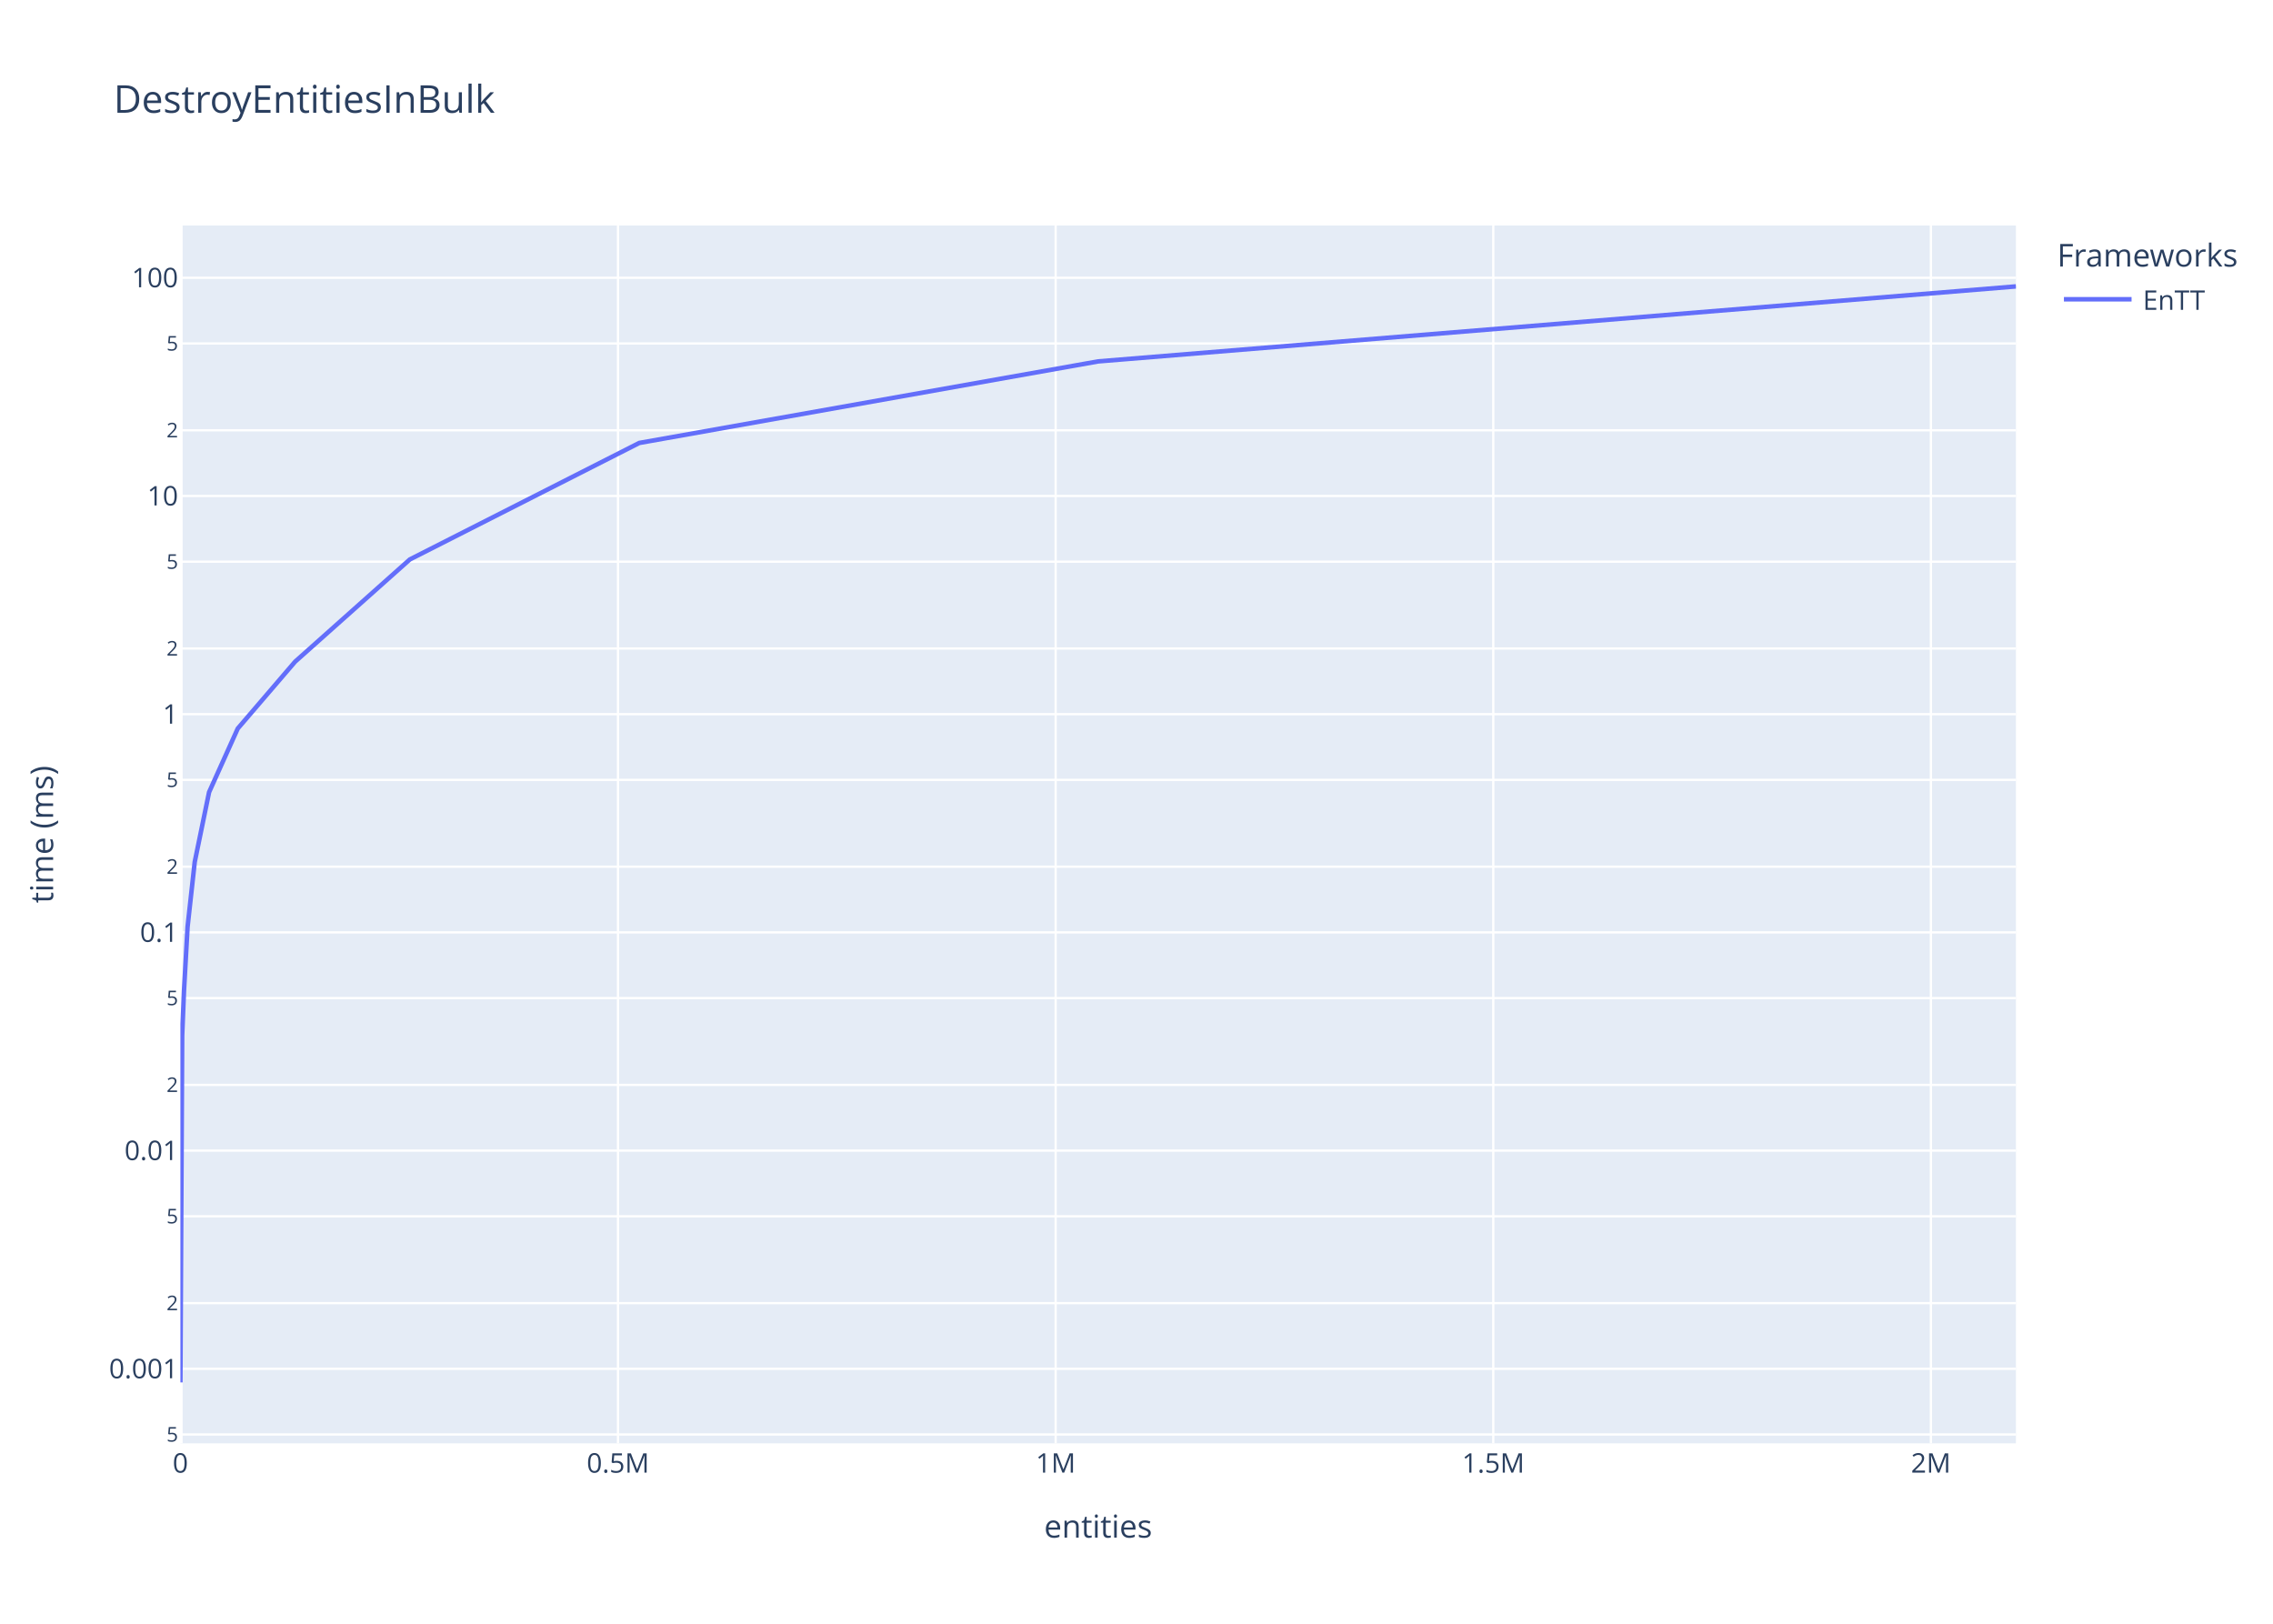
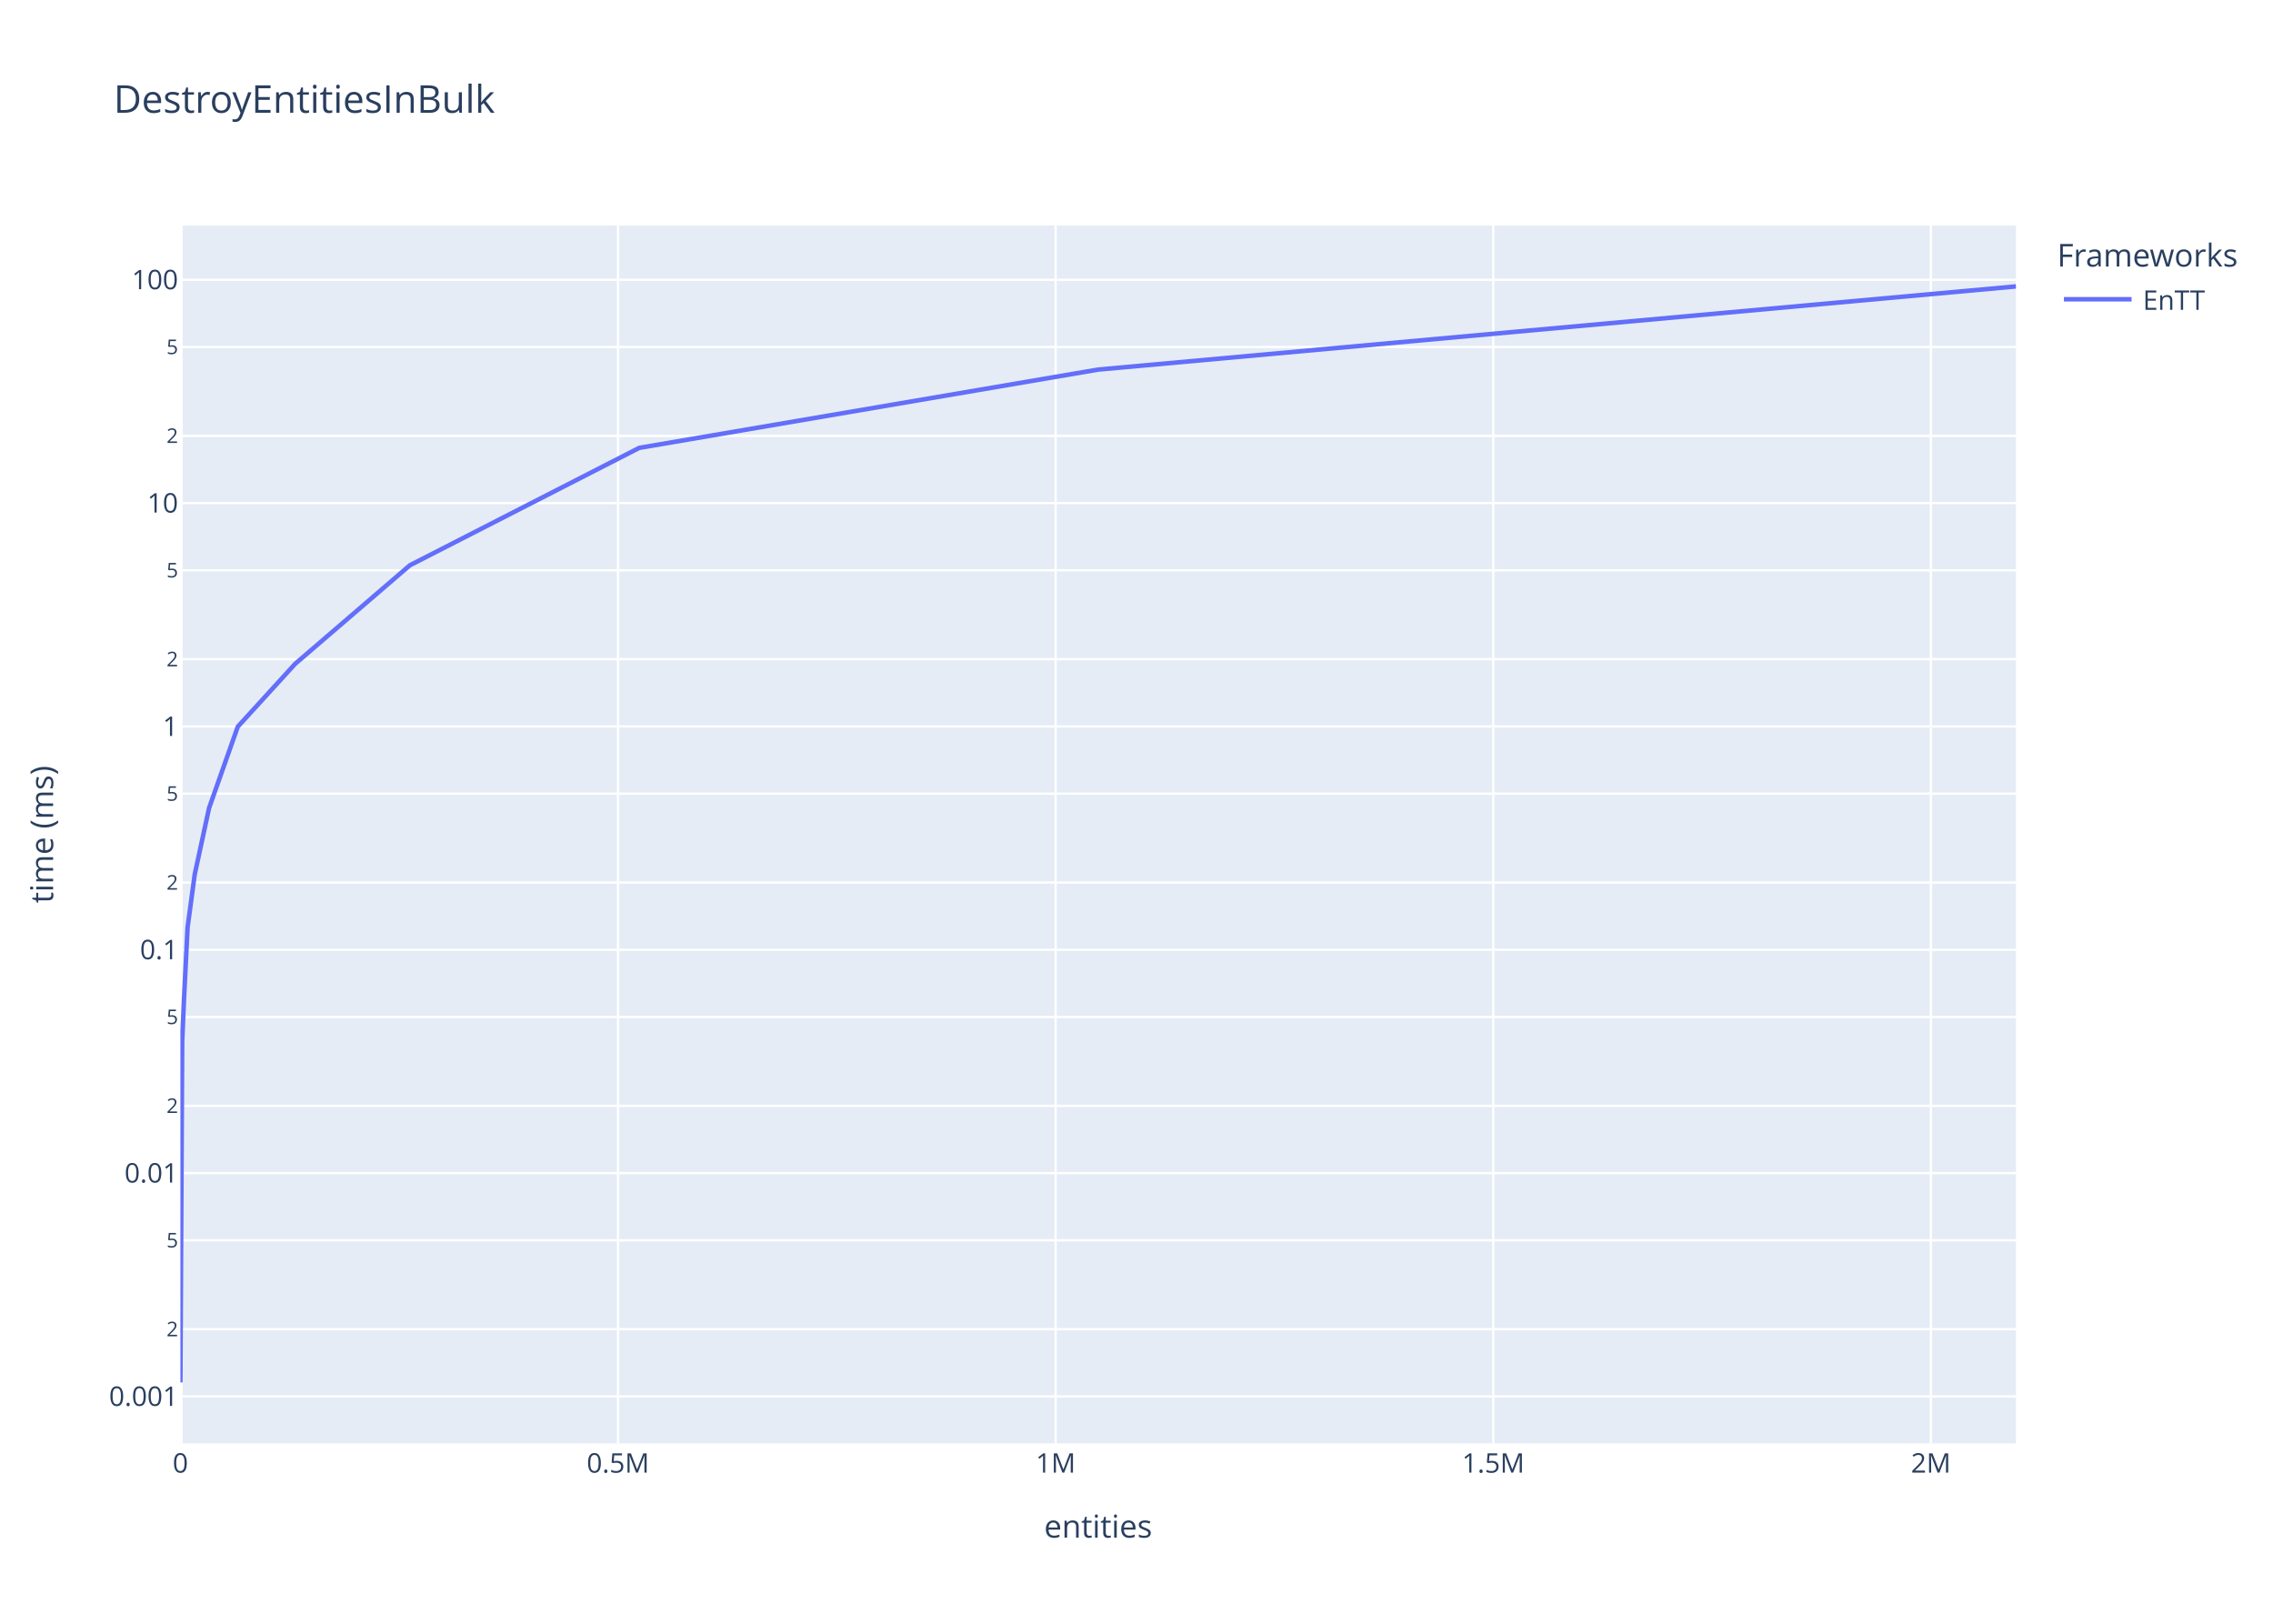
<svg xmlns="http://www.w3.org/2000/svg" class="main-svg" width="1008" height="720" style="" viewBox="0 0 1008 720">
  <rect x="0" y="0" width="1008" height="720" style="fill: rgb(255, 255, 255); fill-opacity: 1;" />
-   <defs id="defs-45cda4">
+   <defs id="defs-5a57a3">
    <g class="clips">
-       <clipPath id="clip45cda4xyplot" class="plotclip">
+       <clipPath id="clip5a57a3xyplot" class="plotclip">
        <rect width="814" height="540" />
      </clipPath>
-       <clipPath class="axesclip" id="clip45cda4x">
+       <clipPath class="axesclip" id="clip5a57a3x">
        <rect x="80" y="0" width="814" height="720" />
      </clipPath>
-       <clipPath class="axesclip" id="clip45cda4y">
+       <clipPath class="axesclip" id="clip5a57a3y">
        <rect x="0" y="100" width="1008" height="540" />
      </clipPath>
-       <clipPath class="axesclip" id="clip45cda4xy">
+       <clipPath class="axesclip" id="clip5a57a3xy">
        <rect x="80" y="100" width="814" height="540" />
      </clipPath>
    </g>
    <g class="gradients" />
    <g class="patterns" />
  </defs>
  <g class="bglayer">
    <rect class="bg" x="80" y="100" width="814" height="540" style="fill: rgb(229, 236, 246); fill-opacity: 1; stroke-width: 0;" />
  </g>
  <g class="layer-below">
    <g class="imagelayer" />
    <g class="shapelayer" />
  </g>
  <g class="cartesianlayer">
    <g class="subplot xy">
      <g class="layer-subplot">
        <g class="shapelayer" />
        <g class="imagelayer" />
      </g>
      <g class="minor-gridlayer">
        <g class="x" />
        <g class="y" />
      </g>
      <g class="gridlayer">
        <g class="x">
          <path class="xgrid crisp" transform="translate(274.07,0)" d="M0,100v540" style="stroke: rgb(255, 255, 255); stroke-opacity: 1; stroke-width: 1px;" />
          <path class="xgrid crisp" transform="translate(468.15,0)" d="M0,100v540" style="stroke: rgb(255, 255, 255); stroke-opacity: 1; stroke-width: 1px;" />
          <path class="xgrid crisp" transform="translate(662.22,0)" d="M0,100v540" style="stroke: rgb(255, 255, 255); stroke-opacity: 1; stroke-width: 1px;" />
          <path class="xgrid crisp" transform="translate(856.29,0)" d="M0,100v540" style="stroke: rgb(255, 255, 255); stroke-opacity: 1; stroke-width: 1px;" />
        </g>
        <g class="y">
-           <path class="ygrid crisp" transform="translate(0,636.08)" d="M80,0h814" style="stroke: rgb(255, 255, 255); stroke-opacity: 1; stroke-width: 1px;" />
-           <path class="ygrid crisp" transform="translate(0,606.95)" d="M80,0h814" style="stroke: rgb(255, 255, 255); stroke-opacity: 1; stroke-width: 1px;" />
-           <path class="ygrid crisp" transform="translate(0,577.83)" d="M80,0h814" style="stroke: rgb(255, 255, 255); stroke-opacity: 1; stroke-width: 1px;" />
-           <path class="ygrid crisp" transform="translate(0,539.32)" d="M80,0h814" style="stroke: rgb(255, 255, 255); stroke-opacity: 1; stroke-width: 1px;" />
-           <path class="ygrid crisp" transform="translate(0,510.2)" d="M80,0h814" style="stroke: rgb(255, 255, 255); stroke-opacity: 1; stroke-width: 1px;" />
-           <path class="ygrid crisp" transform="translate(0,481.07)" d="M80,0h814" style="stroke: rgb(255, 255, 255); stroke-opacity: 1; stroke-width: 1px;" />
-           <path class="ygrid crisp" transform="translate(0,442.57)" d="M80,0h814" style="stroke: rgb(255, 255, 255); stroke-opacity: 1; stroke-width: 1px;" />
-           <path class="ygrid crisp" transform="translate(0,413.44)" d="M80,0h814" style="stroke: rgb(255, 255, 255); stroke-opacity: 1; stroke-width: 1px;" />
-           <path class="ygrid crisp" transform="translate(0,384.31)" d="M80,0h814" style="stroke: rgb(255, 255, 255); stroke-opacity: 1; stroke-width: 1px;" />
-           <path class="ygrid crisp" transform="translate(0,345.81)" d="M80,0h814" style="stroke: rgb(255, 255, 255); stroke-opacity: 1; stroke-width: 1px;" />
-           <path class="ygrid crisp" transform="translate(0,316.68)" d="M80,0h814" style="stroke: rgb(255, 255, 255); stroke-opacity: 1; stroke-width: 1px;" />
-           <path class="ygrid crisp" transform="translate(0,287.56)" d="M80,0h814" style="stroke: rgb(255, 255, 255); stroke-opacity: 1; stroke-width: 1px;" />
-           <path class="ygrid crisp" transform="translate(0,249.06)" d="M80,0h814" style="stroke: rgb(255, 255, 255); stroke-opacity: 1; stroke-width: 1px;" />
-           <path class="ygrid crisp" transform="translate(0,219.93)" d="M80,0h814" style="stroke: rgb(255, 255, 255); stroke-opacity: 1; stroke-width: 1px;" />
-           <path class="ygrid crisp" transform="translate(0,190.8)" d="M80,0h814" style="stroke: rgb(255, 255, 255); stroke-opacity: 1; stroke-width: 1px;" />
-           <path class="ygrid crisp" transform="translate(0,152.3)" d="M80,0h814" style="stroke: rgb(255, 255, 255); stroke-opacity: 1; stroke-width: 1px;" />
-           <path class="ygrid crisp" transform="translate(0,123.17)" d="M80,0h814" style="stroke: rgb(255, 255, 255); stroke-opacity: 1; stroke-width: 1px;" />
+           <path class="ygrid crisp" transform="translate(0,619.2)" d="M80,0h814" style="stroke: rgb(255, 255, 255); stroke-opacity: 1; stroke-width: 1px;" />
+           <path class="ygrid crisp" transform="translate(0,589.39)" d="M80,0h814" style="stroke: rgb(255, 255, 255); stroke-opacity: 1; stroke-width: 1px;" />
+           <path class="ygrid crisp" transform="translate(0,549.98)" d="M80,0h814" style="stroke: rgb(255, 255, 255); stroke-opacity: 1; stroke-width: 1px;" />
+           <path class="ygrid crisp" transform="translate(0,520.17)" d="M80,0h814" style="stroke: rgb(255, 255, 255); stroke-opacity: 1; stroke-width: 1px;" />
+           <path class="ygrid crisp" transform="translate(0,490.36)" d="M80,0h814" style="stroke: rgb(255, 255, 255); stroke-opacity: 1; stroke-width: 1px;" />
+           <path class="ygrid crisp" transform="translate(0,450.95)" d="M80,0h814" style="stroke: rgb(255, 255, 255); stroke-opacity: 1; stroke-width: 1px;" />
+           <path class="ygrid crisp" transform="translate(0,421.14)" d="M80,0h814" style="stroke: rgb(255, 255, 255); stroke-opacity: 1; stroke-width: 1px;" />
+           <path class="ygrid crisp" transform="translate(0,391.33)" d="M80,0h814" style="stroke: rgb(255, 255, 255); stroke-opacity: 1; stroke-width: 1px;" />
+           <path class="ygrid crisp" transform="translate(0,351.92)" d="M80,0h814" style="stroke: rgb(255, 255, 255); stroke-opacity: 1; stroke-width: 1px;" />
+           <path class="ygrid crisp" transform="translate(0,322.11)" d="M80,0h814" style="stroke: rgb(255, 255, 255); stroke-opacity: 1; stroke-width: 1px;" />
+           <path class="ygrid crisp" transform="translate(0,292.3)" d="M80,0h814" style="stroke: rgb(255, 255, 255); stroke-opacity: 1; stroke-width: 1px;" />
+           <path class="ygrid crisp" transform="translate(0,252.89)" d="M80,0h814" style="stroke: rgb(255, 255, 255); stroke-opacity: 1; stroke-width: 1px;" />
+           <path class="ygrid crisp" transform="translate(0,223.08)" d="M80,0h814" style="stroke: rgb(255, 255, 255); stroke-opacity: 1; stroke-width: 1px;" />
+           <path class="ygrid crisp" transform="translate(0,193.27)" d="M80,0h814" style="stroke: rgb(255, 255, 255); stroke-opacity: 1; stroke-width: 1px;" />
+           <path class="ygrid crisp" transform="translate(0,153.86)" d="M80,0h814" style="stroke: rgb(255, 255, 255); stroke-opacity: 1; stroke-width: 1px;" />
+           <path class="ygrid crisp" transform="translate(0,124.05)" d="M80,0h814" style="stroke: rgb(255, 255, 255); stroke-opacity: 1; stroke-width: 1px;" />
        </g>
      </g>
      <g class="zerolinelayer">
        <path class="xzl zl crisp" transform="translate(80,0)" d="M0,100v540" style="stroke: rgb(255, 255, 255); stroke-opacity: 1; stroke-width: 2px;" />
      </g>
      <path class="xlines-below" />
      <path class="ylines-below" />
      <g class="overlines-below" />
      <g class="xaxislayer-below" />
      <g class="yaxislayer-below" />
      <g class="overaxes-below" />
-       <g class="plot" transform="translate(80,100)" clip-path="url(#clip45cda4xyplot)">
+       <g class="plot" transform="translate(80,100)" clip-path="url(#clip5a57a3xyplot)">
        <g class="scatterlayer mlayer">
-           <g class="trace scatter traceb85df3" style="stroke-miterlimit: 2; opacity: 1;">
+           <g class="trace scatter trace9d1f5f" style="stroke-miterlimit: 2; opacity: 1;">
            <g class="fills" />
            <g class="errorbars" />
            <g class="lines">
-               <path class="js-line" d="M0,513L0.79,359.21L1.59,339.43L3.18,310.99L6.36,282.18L12.72,251.27L25.44,223.04L50.88,193.39L101.75,148.07L203.5,96.41L407,60.25L814,27" style="vector-effect: non-scaling-stroke; fill: none; stroke: rgb(99, 110, 250); stroke-opacity: 1; stroke-width: 2px; opacity: 1;" />
+               <path class="js-line" d="M0,513L0.79,361.93L1.59,343.2L3.18,311.28L6.36,287.68L12.72,258.29L25.44,222.24L50.88,194.37L101.75,150.67L203.5,98.59L407,63.88L814,27" style="vector-effect: non-scaling-stroke; fill: none; stroke: rgb(99, 110, 250); stroke-opacity: 1; stroke-width: 2px; opacity: 1;" />
            </g>
            <g class="points" />
            <g class="text" />
          </g>
        </g>
      </g>
      <g class="overplot" />
      <path class="xlines-above crisp" d="M0,0" style="fill: none;" />
      <path class="ylines-above crisp" d="M0,0" style="fill: none;" />
      <g class="overlines-above" />
      <g class="xaxislayer-above">
        <g class="xtick">
          <text text-anchor="middle" x="0" y="653" transform="translate(80,0)" style="font-family: 'Open Sans', verdana, arial, sans-serif; font-size: 12px; fill: rgb(42, 63, 95); fill-opacity: 1; white-space: pre; opacity: 1;">0</text>
        </g>
        <g class="xtick">
          <text text-anchor="middle" x="0" y="653" style="font-family: 'Open Sans', verdana, arial, sans-serif; font-size: 12px; fill: rgb(42, 63, 95); fill-opacity: 1; white-space: pre; opacity: 1;" transform="translate(274.07,0)">0.5M</text>
        </g>
        <g class="xtick">
          <text text-anchor="middle" x="0" y="653" style="font-family: 'Open Sans', verdana, arial, sans-serif; font-size: 12px; fill: rgb(42, 63, 95); fill-opacity: 1; white-space: pre; opacity: 1;" transform="translate(468.15,0)">1M</text>
        </g>
        <g class="xtick">
          <text text-anchor="middle" x="0" y="653" style="font-family: 'Open Sans', verdana, arial, sans-serif; font-size: 12px; fill: rgb(42, 63, 95); fill-opacity: 1; white-space: pre; opacity: 1;" transform="translate(662.22,0)">1.5M</text>
        </g>
        <g class="xtick">
          <text text-anchor="middle" x="0" y="653" style="font-family: 'Open Sans', verdana, arial, sans-serif; font-size: 12px; fill: rgb(42, 63, 95); fill-opacity: 1; white-space: pre; opacity: 1;" transform="translate(856.29,0)">2M</text>
        </g>
      </g>
      <g class="yaxislayer-above">
        <g class="ytick">
-           <text text-anchor="end" x="79" y="3.15" transform="translate(0,636.08)" style="font-family: 'Open Sans', verdana, arial, sans-serif; font-size: 9px; fill: rgb(42, 63, 95); fill-opacity: 1; white-space: pre; opacity: 1;">5</text>
-         </g>
-         <g class="ytick">
-           <text text-anchor="end" x="79" y="4.2" style="font-family: 'Open Sans', verdana, arial, sans-serif; font-size: 12px; fill: rgb(42, 63, 95); fill-opacity: 1; white-space: pre; opacity: 1;" transform="translate(0,606.95)">0.001</text>
-         </g>
-         <g class="ytick">
-           <text text-anchor="end" x="79" y="3.15" style="font-family: 'Open Sans', verdana, arial, sans-serif; font-size: 9px; fill: rgb(42, 63, 95); fill-opacity: 1; white-space: pre; opacity: 1;" transform="translate(0,577.83)">2</text>
-         </g>
-         <g class="ytick">
-           <text text-anchor="end" x="79" y="3.15" style="font-family: 'Open Sans', verdana, arial, sans-serif; font-size: 9px; fill: rgb(42, 63, 95); fill-opacity: 1; white-space: pre; opacity: 1;" transform="translate(0,539.32)">5</text>
-         </g>
-         <g class="ytick">
-           <text text-anchor="end" x="79" y="4.2" style="font-family: 'Open Sans', verdana, arial, sans-serif; font-size: 12px; fill: rgb(42, 63, 95); fill-opacity: 1; white-space: pre; opacity: 1;" transform="translate(0,510.2)">0.01</text>
-         </g>
-         <g class="ytick">
-           <text text-anchor="end" x="79" y="3.15" style="font-family: 'Open Sans', verdana, arial, sans-serif; font-size: 9px; fill: rgb(42, 63, 95); fill-opacity: 1; white-space: pre; opacity: 1;" transform="translate(0,481.07)">2</text>
-         </g>
-         <g class="ytick">
-           <text text-anchor="end" x="79" y="3.15" style="font-family: 'Open Sans', verdana, arial, sans-serif; font-size: 9px; fill: rgb(42, 63, 95); fill-opacity: 1; white-space: pre; opacity: 1;" transform="translate(0,442.57)">5</text>
-         </g>
-         <g class="ytick">
-           <text text-anchor="end" x="79" y="4.2" style="font-family: 'Open Sans', verdana, arial, sans-serif; font-size: 12px; fill: rgb(42, 63, 95); fill-opacity: 1; white-space: pre; opacity: 1;" transform="translate(0,413.44)">0.1</text>
-         </g>
-         <g class="ytick">
-           <text text-anchor="end" x="79" y="3.15" style="font-family: 'Open Sans', verdana, arial, sans-serif; font-size: 9px; fill: rgb(42, 63, 95); fill-opacity: 1; white-space: pre; opacity: 1;" transform="translate(0,384.31)">2</text>
-         </g>
-         <g class="ytick">
-           <text text-anchor="end" x="79" y="3.15" style="font-family: 'Open Sans', verdana, arial, sans-serif; font-size: 9px; fill: rgb(42, 63, 95); fill-opacity: 1; white-space: pre; opacity: 1;" transform="translate(0,345.81)">5</text>
-         </g>
-         <g class="ytick">
-           <text text-anchor="end" x="79" y="4.2" style="font-family: 'Open Sans', verdana, arial, sans-serif; font-size: 12px; fill: rgb(42, 63, 95); fill-opacity: 1; white-space: pre; opacity: 1;" transform="translate(0,316.68)">1</text>
-         </g>
-         <g class="ytick">
-           <text text-anchor="end" x="79" y="3.15" style="font-family: 'Open Sans', verdana, arial, sans-serif; font-size: 9px; fill: rgb(42, 63, 95); fill-opacity: 1; white-space: pre; opacity: 1;" transform="translate(0,287.56)">2</text>
-         </g>
-         <g class="ytick">
-           <text text-anchor="end" x="79" y="3.15" style="font-family: 'Open Sans', verdana, arial, sans-serif; font-size: 9px; fill: rgb(42, 63, 95); fill-opacity: 1; white-space: pre; opacity: 1;" transform="translate(0,249.06)">5</text>
-         </g>
-         <g class="ytick">
-           <text text-anchor="end" x="79" y="4.2" style="font-family: 'Open Sans', verdana, arial, sans-serif; font-size: 12px; fill: rgb(42, 63, 95); fill-opacity: 1; white-space: pre; opacity: 1;" transform="translate(0,219.93)">10</text>
-         </g>
-         <g class="ytick">
-           <text text-anchor="end" x="79" y="3.15" style="font-family: 'Open Sans', verdana, arial, sans-serif; font-size: 9px; fill: rgb(42, 63, 95); fill-opacity: 1; white-space: pre; opacity: 1;" transform="translate(0,190.8)">2</text>
-         </g>
-         <g class="ytick">
-           <text text-anchor="end" x="79" y="3.15" style="font-family: 'Open Sans', verdana, arial, sans-serif; font-size: 9px; fill: rgb(42, 63, 95); fill-opacity: 1; white-space: pre; opacity: 1;" transform="translate(0,152.3)">5</text>
-         </g>
-         <g class="ytick">
-           <text text-anchor="end" x="79" y="4.2" style="font-family: 'Open Sans', verdana, arial, sans-serif; font-size: 12px; fill: rgb(42, 63, 95); fill-opacity: 1; white-space: pre; opacity: 1;" transform="translate(0,123.17)">100</text>
+           <text text-anchor="end" x="79" y="4.2" transform="translate(0,619.2)" style="font-family: 'Open Sans', verdana, arial, sans-serif; font-size: 12px; fill: rgb(42, 63, 95); fill-opacity: 1; white-space: pre; opacity: 1;">0.001</text>
+         </g>
+         <g class="ytick">
+           <text text-anchor="end" x="79" y="3.15" style="font-family: 'Open Sans', verdana, arial, sans-serif; font-size: 9px; fill: rgb(42, 63, 95); fill-opacity: 1; white-space: pre; opacity: 1;" transform="translate(0,589.39)">2</text>
+         </g>
+         <g class="ytick">
+           <text text-anchor="end" x="79" y="3.15" style="font-family: 'Open Sans', verdana, arial, sans-serif; font-size: 9px; fill: rgb(42, 63, 95); fill-opacity: 1; white-space: pre; opacity: 1;" transform="translate(0,549.98)">5</text>
+         </g>
+         <g class="ytick">
+           <text text-anchor="end" x="79" y="4.2" style="font-family: 'Open Sans', verdana, arial, sans-serif; font-size: 12px; fill: rgb(42, 63, 95); fill-opacity: 1; white-space: pre; opacity: 1;" transform="translate(0,520.17)">0.01</text>
+         </g>
+         <g class="ytick">
+           <text text-anchor="end" x="79" y="3.15" style="font-family: 'Open Sans', verdana, arial, sans-serif; font-size: 9px; fill: rgb(42, 63, 95); fill-opacity: 1; white-space: pre; opacity: 1;" transform="translate(0,490.36)">2</text>
+         </g>
+         <g class="ytick">
+           <text text-anchor="end" x="79" y="3.15" style="font-family: 'Open Sans', verdana, arial, sans-serif; font-size: 9px; fill: rgb(42, 63, 95); fill-opacity: 1; white-space: pre; opacity: 1;" transform="translate(0,450.95)">5</text>
+         </g>
+         <g class="ytick">
+           <text text-anchor="end" x="79" y="4.2" style="font-family: 'Open Sans', verdana, arial, sans-serif; font-size: 12px; fill: rgb(42, 63, 95); fill-opacity: 1; white-space: pre; opacity: 1;" transform="translate(0,421.14)">0.1</text>
+         </g>
+         <g class="ytick">
+           <text text-anchor="end" x="79" y="3.15" style="font-family: 'Open Sans', verdana, arial, sans-serif; font-size: 9px; fill: rgb(42, 63, 95); fill-opacity: 1; white-space: pre; opacity: 1;" transform="translate(0,391.33)">2</text>
+         </g>
+         <g class="ytick">
+           <text text-anchor="end" x="79" y="3.15" style="font-family: 'Open Sans', verdana, arial, sans-serif; font-size: 9px; fill: rgb(42, 63, 95); fill-opacity: 1; white-space: pre; opacity: 1;" transform="translate(0,351.92)">5</text>
+         </g>
+         <g class="ytick">
+           <text text-anchor="end" x="79" y="4.2" style="font-family: 'Open Sans', verdana, arial, sans-serif; font-size: 12px; fill: rgb(42, 63, 95); fill-opacity: 1; white-space: pre; opacity: 1;" transform="translate(0,322.11)">1</text>
+         </g>
+         <g class="ytick">
+           <text text-anchor="end" x="79" y="3.15" style="font-family: 'Open Sans', verdana, arial, sans-serif; font-size: 9px; fill: rgb(42, 63, 95); fill-opacity: 1; white-space: pre; opacity: 1;" transform="translate(0,292.3)">2</text>
+         </g>
+         <g class="ytick">
+           <text text-anchor="end" x="79" y="3.15" style="font-family: 'Open Sans', verdana, arial, sans-serif; font-size: 9px; fill: rgb(42, 63, 95); fill-opacity: 1; white-space: pre; opacity: 1;" transform="translate(0,252.89)">5</text>
+         </g>
+         <g class="ytick">
+           <text text-anchor="end" x="79" y="4.2" style="font-family: 'Open Sans', verdana, arial, sans-serif; font-size: 12px; fill: rgb(42, 63, 95); fill-opacity: 1; white-space: pre; opacity: 1;" transform="translate(0,223.08)">10</text>
+         </g>
+         <g class="ytick">
+           <text text-anchor="end" x="79" y="3.15" style="font-family: 'Open Sans', verdana, arial, sans-serif; font-size: 9px; fill: rgb(42, 63, 95); fill-opacity: 1; white-space: pre; opacity: 1;" transform="translate(0,193.27)">2</text>
+         </g>
+         <g class="ytick">
+           <text text-anchor="end" x="79" y="3.15" style="font-family: 'Open Sans', verdana, arial, sans-serif; font-size: 9px; fill: rgb(42, 63, 95); fill-opacity: 1; white-space: pre; opacity: 1;" transform="translate(0,153.86)">5</text>
+         </g>
+         <g class="ytick">
+           <text text-anchor="end" x="79" y="4.2" style="font-family: 'Open Sans', verdana, arial, sans-serif; font-size: 12px; fill: rgb(42, 63, 95); fill-opacity: 1; white-space: pre; opacity: 1;" transform="translate(0,124.05)">100</text>
        </g>
      </g>
      <g class="overaxes-above" />
    </g>
  </g>
  <g class="polarlayer" />
  <g class="smithlayer" />
  <g class="ternarylayer" />
  <g class="geolayer" />
  <g class="funnelarealayer" />
  <g class="pielayer" />
  <g class="iciclelayer" />
  <g class="treemaplayer" />
  <g class="sunburstlayer" />
  <g class="glimages" />
-   <defs id="topdefs-45cda4">
+   <defs id="topdefs-5a57a3">
    <g class="clips" />
-     <clipPath id="legend45cda4">
+     <clipPath id="legend5a57a3">
      <rect width="86" height="48" x="0" y="0" />
    </clipPath>
  </defs>
  <g class="layer-above">
    <g class="imagelayer" />
    <g class="shapelayer" />
  </g>
  <g class="infolayer">
    <g class="legend" pointer-events="all" transform="translate(910.28,100)">
      <rect class="bg" shape-rendering="crispEdges" width="86" height="48" x="0" y="0" style="stroke: rgb(68, 68, 68); stroke-opacity: 1; fill: rgb(255, 255, 255); fill-opacity: 1; stroke-width: 0px;" />
-       <g class="scrollbox" transform="" clip-path="url(#legend45cda4)">
+       <g class="scrollbox" transform="" clip-path="url(#legend5a57a3)">
        <text class="legendtitletext" text-anchor="start" x="2" y="18.2" style="font-family: 'Open Sans', verdana, arial, sans-serif; font-size: 14px; fill: rgb(42, 63, 95); fill-opacity: 1; white-space: pre;">Frameworks</text>
        <g class="groups" transform="">
          <g class="traces" transform="translate(0,32.7)" style="opacity: 1;">
            <text class="legendtext" text-anchor="start" x="40" y="4.68" style="font-family: 'Open Sans', verdana, arial, sans-serif; font-size: 12px; fill: rgb(42, 63, 95); fill-opacity: 1; white-space: pre;">EnTT</text>
            <g class="layers" style="opacity: 1;">
              <g class="legendfill" />
              <g class="legendlines">
                <path class="js-line" d="M5,0h30" style="fill: none; stroke: rgb(99, 110, 250); stroke-opacity: 1; stroke-width: 2px;" />
              </g>
              <g class="legendsymbols">
                <g class="legendpoints" />
              </g>
            </g>
            <rect class="legendtoggle" x="0" y="-9.5" width="67.688" height="19" style="fill: rgb(0, 0, 0); fill-opacity: 0;" />
          </g>
        </g>
      </g>
      <rect class="scrollbar" rx="20" ry="3" width="0" height="0" x="0" y="0" style="fill: rgb(128, 139, 164); fill-opacity: 1;" />
    </g>
    <g class="g-gtitle">
      <text class="gtitle" x="50.4" y="50" text-anchor="start" dy="0em" style="font-family: 'Open Sans', verdana, arial, sans-serif; font-size: 17px; fill: rgb(42, 63, 95); opacity: 1; font-weight: normal; white-space: pre;">DestroyEntitiesInBulk</text>
    </g>
    <g class="g-xtitle">
      <text class="xtitle" x="487" y="681.8" text-anchor="middle" style="font-family: 'Open Sans', verdana, arial, sans-serif; font-size: 14px; fill: rgb(42, 63, 95); opacity: 1; font-weight: normal; white-space: pre;">entities</text>
    </g>
    <g class="g-ytitle">
      <text class="ytitle" transform="rotate(-90,23.55938,370)" x="23.559" y="370" text-anchor="middle" style="font-family: 'Open Sans', verdana, arial, sans-serif; font-size: 14px; fill: rgb(42, 63, 95); opacity: 1; font-weight: normal; white-space: pre;">time (ms)</text>
    </g>
  </g>
</svg>
